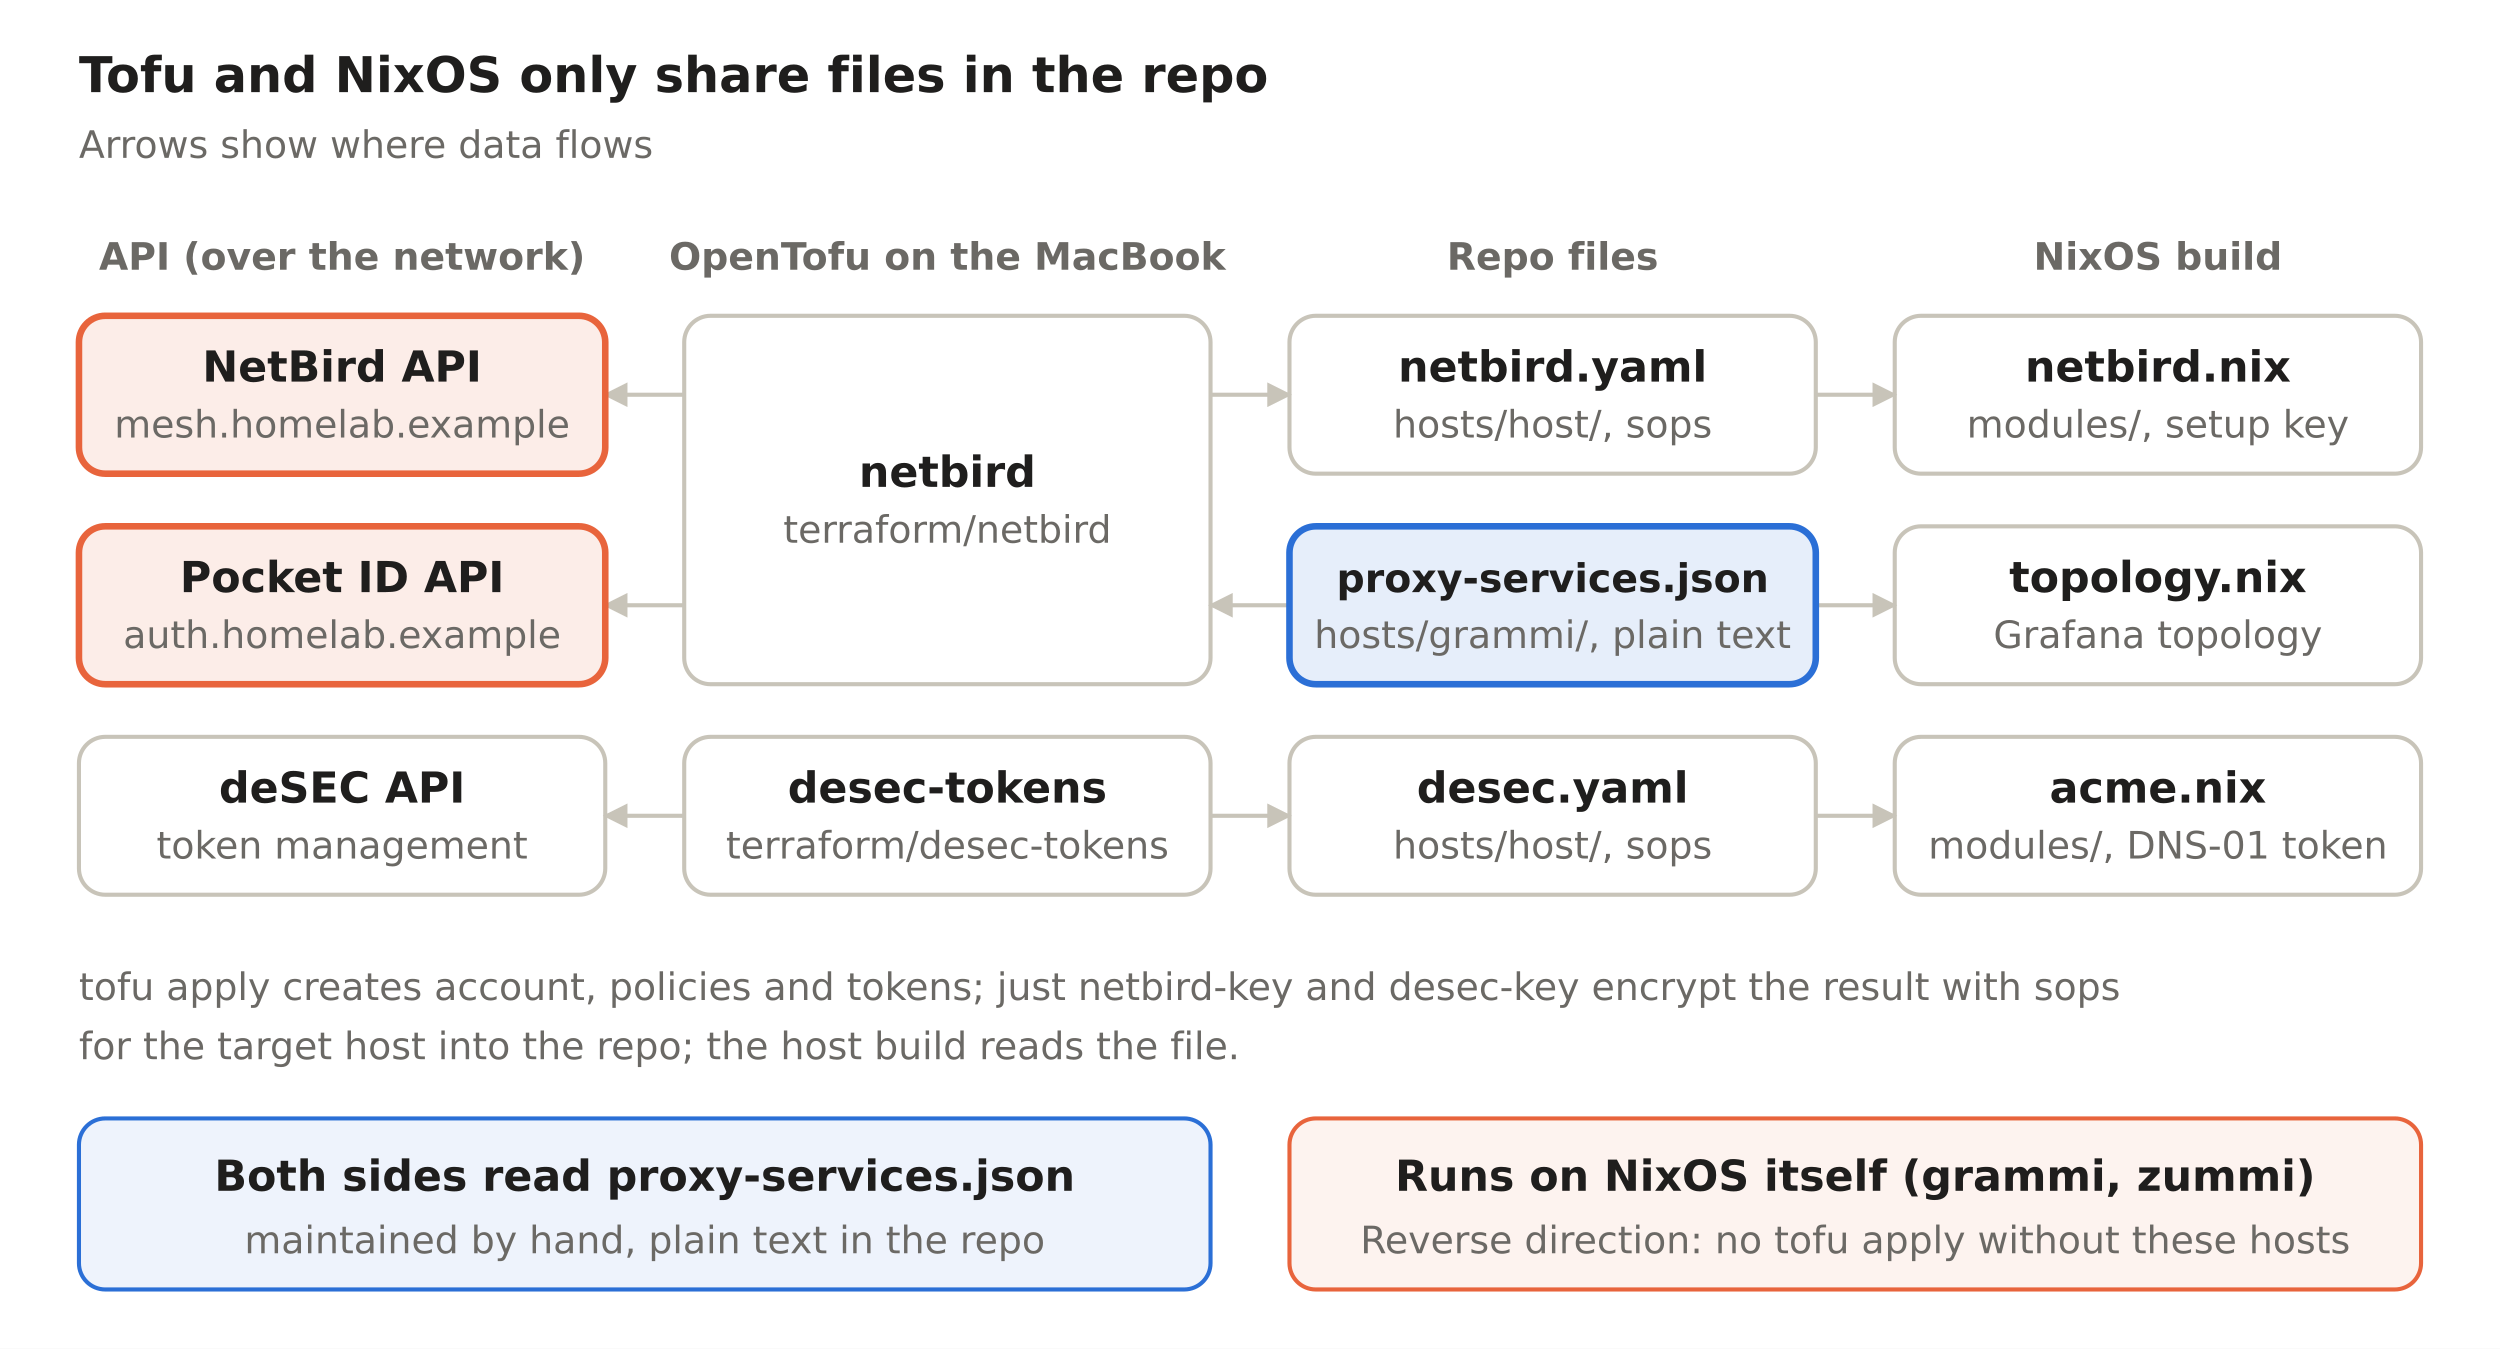
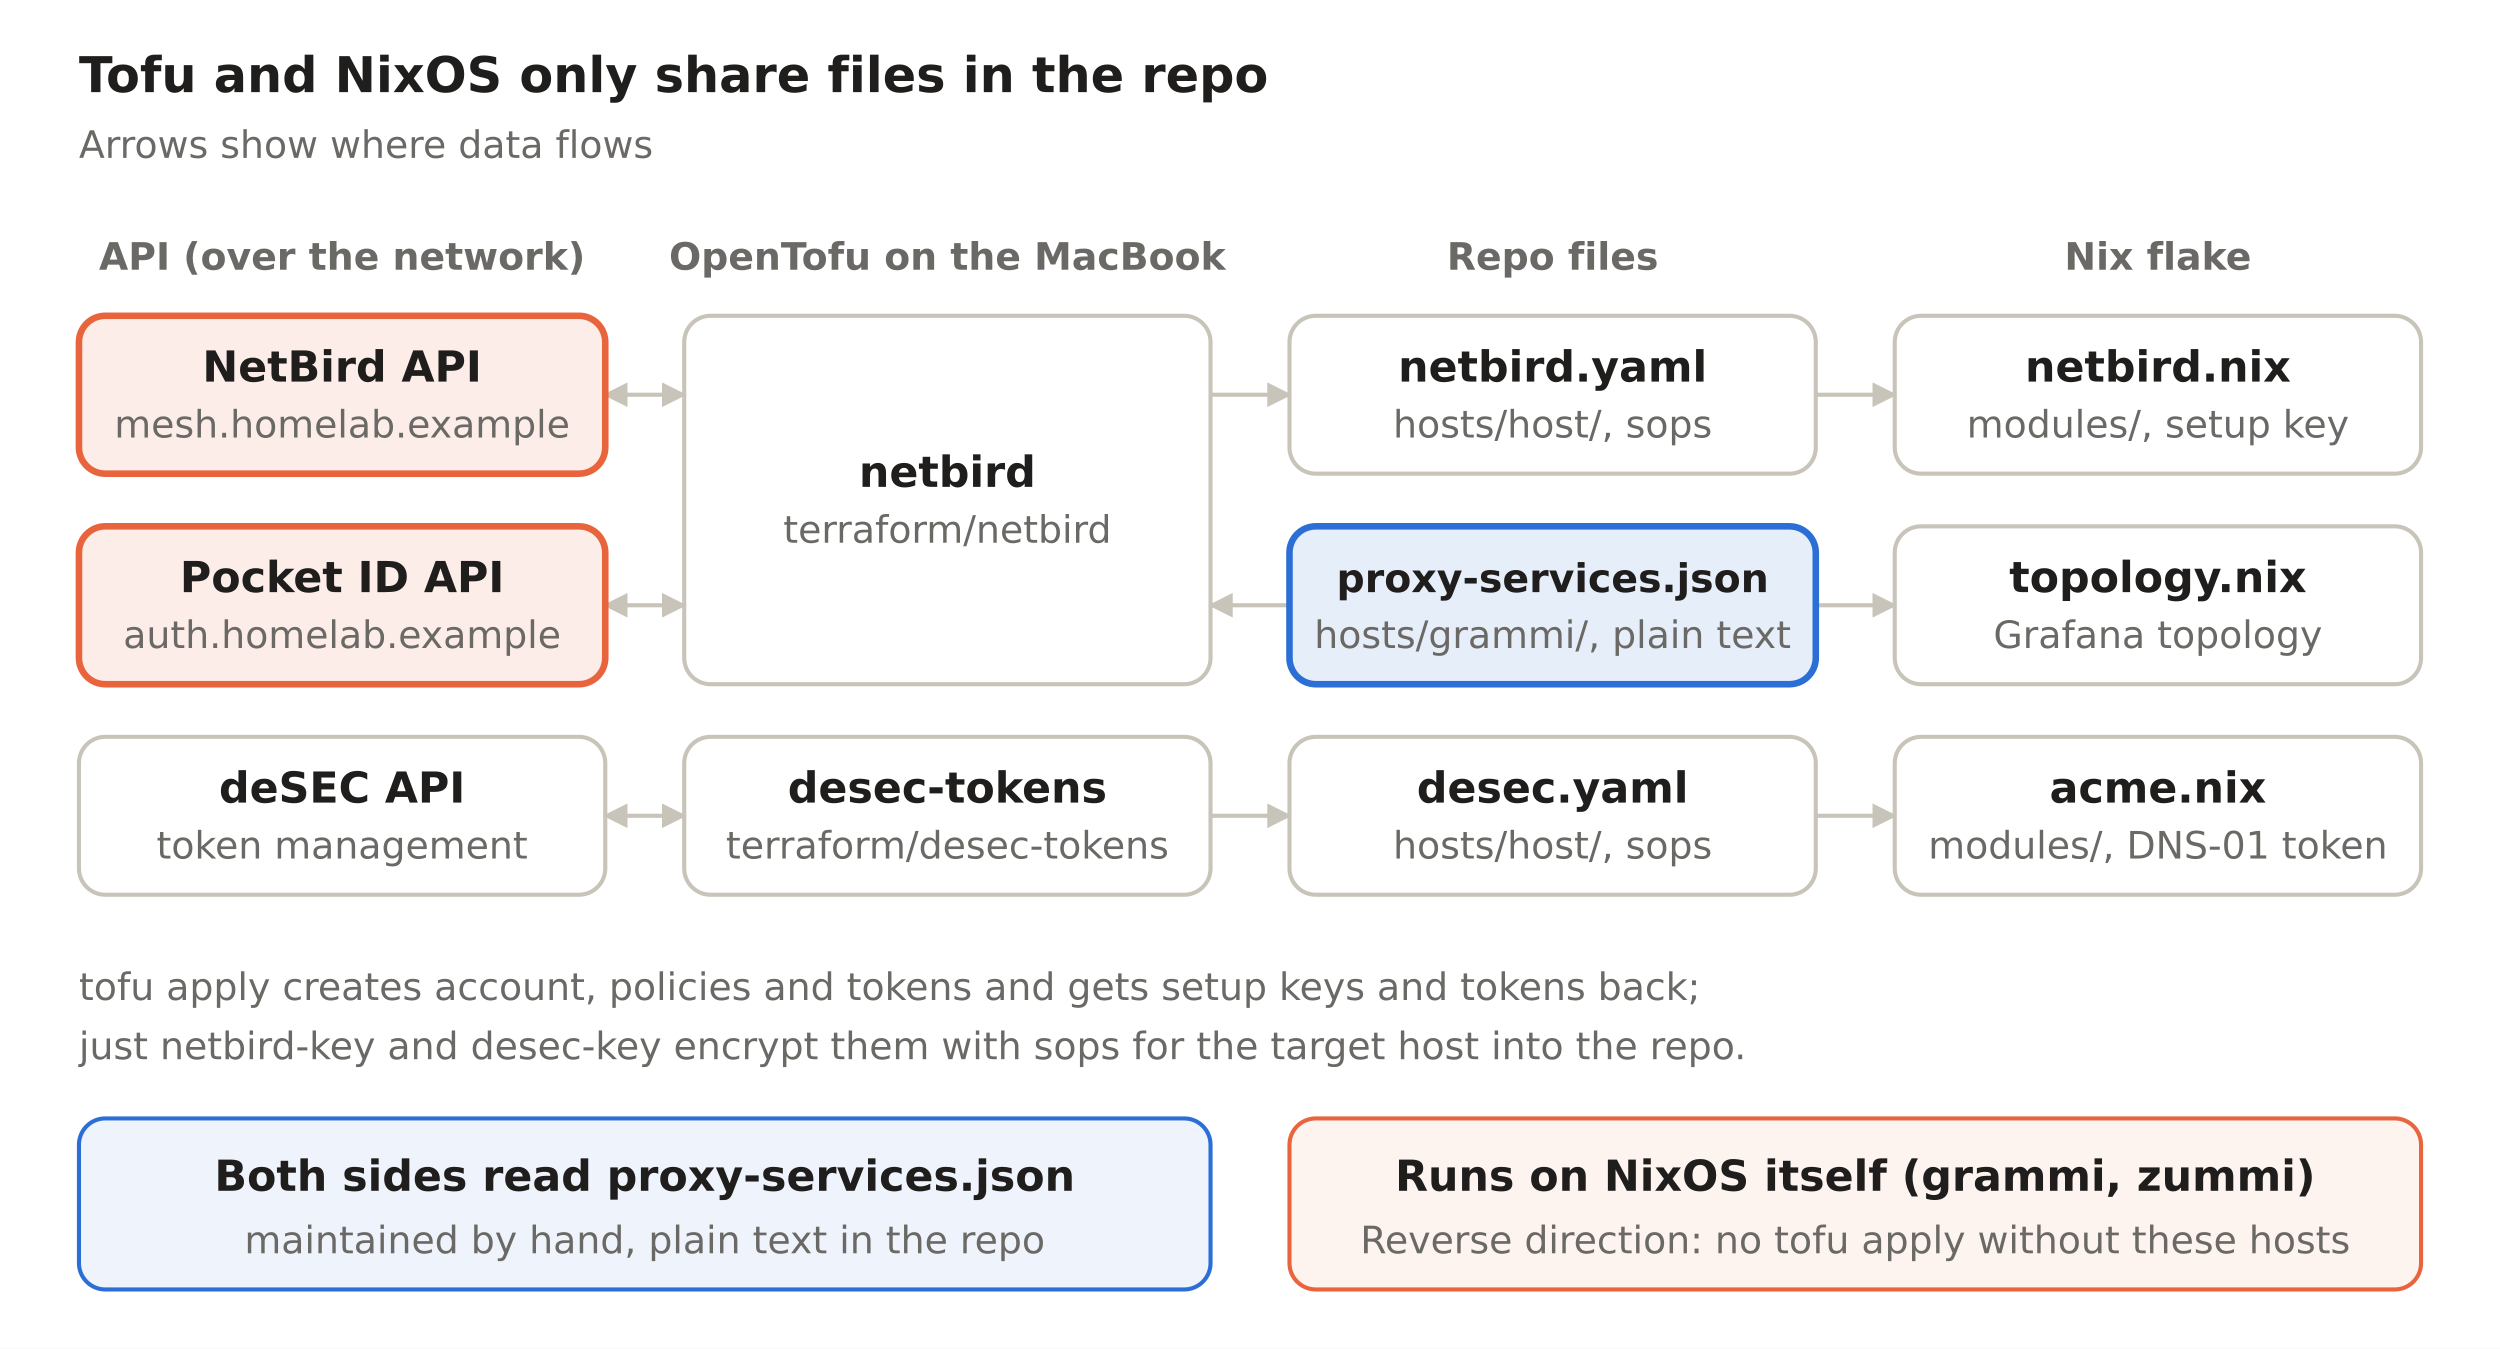
<svg xmlns="http://www.w3.org/2000/svg" viewBox="0 0 760 410" width="760" height="410" role="img" aria-label="Tofu and NixOS only share files in the repo" font-family="'DejaVu Sans', sans-serif" font-size="13">
  <rect width="760" height="410" fill="#ffffff" />
  <defs>
    <marker id="arrow" viewBox="0 0 10 10" refX="9" refY="5" markerWidth="6" markerHeight="6" orient="auto-start-reverse">
      <path d="M0 0L10 5L0 10z" fill="#c8c4b9" />
    </marker>
  </defs>
  <text x="24" y="28" font-size="15" font-weight="600" fill="#1f1e1d">Tofu and NixOS only share files in the repo</text>
  <text x="24" y="48" font-size="11.5" fill="#6b6965">Arrows show where data flows</text>
  <text x="104.0" y="82" text-anchor="middle" font-size="11.5" font-weight="600" fill="#6b6965">API (over the network)</text>
  <text x="288.0" y="82" text-anchor="middle" font-size="11.5" font-weight="600" fill="#6b6965">OpenTofu on the MacBook</text>
  <text x="472.0" y="82" text-anchor="middle" font-size="11.5" font-weight="600" fill="#6b6965">Repo files</text>
-   <text x="656.0" y="82" text-anchor="middle" font-size="11.5" font-weight="600" fill="#6b6965">NixOS build</text>
-   <path d="M208 120H184" fill="none" stroke="#c8c4b9" stroke-width="1.25" marker-end="url(#arrow)" />
-   <path d="M208 184H184" fill="none" stroke="#c8c4b9" stroke-width="1.25" marker-end="url(#arrow)" />
-   <path d="M208 248H184" fill="none" stroke="#c8c4b9" stroke-width="1.25" marker-end="url(#arrow)" />
+   <text x="656.0" y="82" text-anchor="middle" font-size="11.5" font-weight="600" fill="#6b6965">Nix flake</text>
+   <path d="M208 120H184" fill="none" stroke="#c8c4b9" stroke-width="1.25" marker-end="url(#arrow)" marker-start="url(#arrow)" />
+   <path d="M208 184H184" fill="none" stroke="#c8c4b9" stroke-width="1.25" marker-end="url(#arrow)" marker-start="url(#arrow)" />
+   <path d="M208 248H184" fill="none" stroke="#c8c4b9" stroke-width="1.25" marker-end="url(#arrow)" marker-start="url(#arrow)" />
  <path d="M368 120H392" fill="none" stroke="#c8c4b9" stroke-width="1.25" marker-end="url(#arrow)" />
  <path d="M392 184H368" fill="none" stroke="#c8c4b9" stroke-width="1.25" marker-end="url(#arrow)" />
  <path d="M368 248H392" fill="none" stroke="#c8c4b9" stroke-width="1.25" marker-end="url(#arrow)" />
  <path d="M552 120H576" fill="none" stroke="#c8c4b9" stroke-width="1.25" marker-end="url(#arrow)" />
  <path d="M552 184H576" fill="none" stroke="#c8c4b9" stroke-width="1.25" marker-end="url(#arrow)" />
  <path d="M552 248H576" fill="none" stroke="#c8c4b9" stroke-width="1.25" marker-end="url(#arrow)" />
  <rect x="24" y="96.0" width="160" height="48" rx="8" fill="#e8643c" fill-opacity="0.12" stroke="#e8643c" stroke-width="2" />
  <text x="104.0" y="116" text-anchor="middle" font-size="13" font-weight="600" fill="#1f1e1d">NetBird API</text>
  <text x="104.0" y="133" text-anchor="middle" font-size="11.5" fill="#6b6965">mesh.homelab.example</text>
  <rect x="24" y="160.0" width="160" height="48" rx="8" fill="#e8643c" fill-opacity="0.12" stroke="#e8643c" stroke-width="2" />
  <text x="104.0" y="180" text-anchor="middle" font-size="13" font-weight="600" fill="#1f1e1d">Pocket ID API</text>
  <text x="104.0" y="197" text-anchor="middle" font-size="11.5" fill="#6b6965">auth.homelab.example</text>
  <rect x="24" y="224.0" width="160" height="48" rx="8" fill="none" stroke="#c8c4b9" stroke-width="1.25" />
  <text x="104.0" y="244" text-anchor="middle" font-size="13" font-weight="600" fill="#1f1e1d">deSEC API</text>
  <text x="104.0" y="261" text-anchor="middle" font-size="11.5" fill="#6b6965">token management</text>
  <rect x="208" y="96.0" width="160" height="112" rx="8" fill="none" stroke="#c8c4b9" stroke-width="1.25" />
  <text x="288.0" y="148.0" text-anchor="middle" font-size="13" font-weight="600" fill="#1f1e1d">netbird</text>
  <text x="288.0" y="165.0" text-anchor="middle" font-size="11.5" fill="#6b6965">terraform/netbird</text>
  <rect x="208" y="224.0" width="160" height="48" rx="8" fill="none" stroke="#c8c4b9" stroke-width="1.25" />
  <text x="288.0" y="244" text-anchor="middle" font-size="13" font-weight="600" fill="#1f1e1d">desec-tokens</text>
  <text x="288.0" y="261" text-anchor="middle" font-size="11.5" fill="#6b6965">terraform/desec-tokens</text>
  <rect x="392" y="96.0" width="160" height="48" rx="8" fill="none" stroke="#c8c4b9" stroke-width="1.25" />
  <text x="472.0" y="116" text-anchor="middle" font-size="13" font-weight="600" fill="#1f1e1d">netbird.yaml</text>
  <text x="472.0" y="133" text-anchor="middle" font-size="11.5" fill="#6b6965">hosts/host/, sops</text>
  <rect x="392" y="160.0" width="160" height="48" rx="8" fill="#2b6fd6" fill-opacity="0.12" stroke="#2b6fd6" stroke-width="2" />
  <text x="472.0" y="180" text-anchor="middle" font-size="12" font-weight="600" fill="#1f1e1d">proxy-services.json</text>
  <text x="472.0" y="197" text-anchor="middle" font-size="11.5" fill="#6b6965">hosts/grammi/, plain text</text>
  <rect x="392" y="224.0" width="160" height="48" rx="8" fill="none" stroke="#c8c4b9" stroke-width="1.25" />
  <text x="472.0" y="244" text-anchor="middle" font-size="13" font-weight="600" fill="#1f1e1d">desec.yaml</text>
  <text x="472.0" y="261" text-anchor="middle" font-size="11.5" fill="#6b6965">hosts/host/, sops</text>
  <rect x="576" y="96.0" width="160" height="48" rx="8" fill="none" stroke="#c8c4b9" stroke-width="1.25" />
  <text x="656.0" y="116" text-anchor="middle" font-size="13" font-weight="600" fill="#1f1e1d">netbird.nix</text>
  <text x="656.0" y="133" text-anchor="middle" font-size="11.5" fill="#6b6965">modules/, setup key</text>
  <rect x="576" y="160.0" width="160" height="48" rx="8" fill="none" stroke="#c8c4b9" stroke-width="1.25" />
  <text x="656.0" y="180" text-anchor="middle" font-size="13" font-weight="600" fill="#1f1e1d">topology.nix</text>
  <text x="656.0" y="197" text-anchor="middle" font-size="11.5" fill="#6b6965">Grafana topology</text>
  <rect x="576" y="224.0" width="160" height="48" rx="8" fill="none" stroke="#c8c4b9" stroke-width="1.25" />
  <text x="656.0" y="244" text-anchor="middle" font-size="13" font-weight="600" fill="#1f1e1d">acme.nix</text>
  <text x="656.0" y="261" text-anchor="middle" font-size="11.5" fill="#6b6965">modules/, DNS-01 token</text>
-   <text x="24" y="304" font-size="11.5" fill="#6b6965">tofu apply creates account, policies and tokens; just netbird-key and desec-key encrypt the result with sops</text>
-   <text x="24" y="322" font-size="11.5" fill="#6b6965">for the target host into the repo; the host build reads the file.</text>
+   <text x="24" y="304" font-size="11.5" fill="#6b6965">tofu apply creates account, policies and tokens and gets setup keys and tokens back;</text>
+   <text x="24" y="322" font-size="11.5" fill="#6b6965">just netbird-key and desec-key encrypt them with sops for the target host into the repo.</text>
  <rect x="24" y="340" width="344" height="52" rx="8" fill="#2b6fd6" fill-opacity="0.08" stroke="#2b6fd6" stroke-width="1.25" />
  <text x="196" y="362" text-anchor="middle" font-weight="600" fill="#1f1e1d">Both sides read proxy-services.json</text>
  <text x="196" y="381" text-anchor="middle" font-size="11.5" fill="#6b6965">maintained by hand, plain text in the repo</text>
  <rect x="392" y="340" width="344" height="52" rx="8" fill="#e8643c" fill-opacity="0.08" stroke="#e8643c" stroke-width="1.25" />
  <text x="564" y="362" text-anchor="middle" font-weight="600" fill="#1f1e1d">Runs on NixOS itself (grammi, zummi)</text>
  <text x="564" y="381" text-anchor="middle" font-size="11.5" fill="#6b6965">Reverse direction: no tofu apply without these hosts</text>
</svg>
